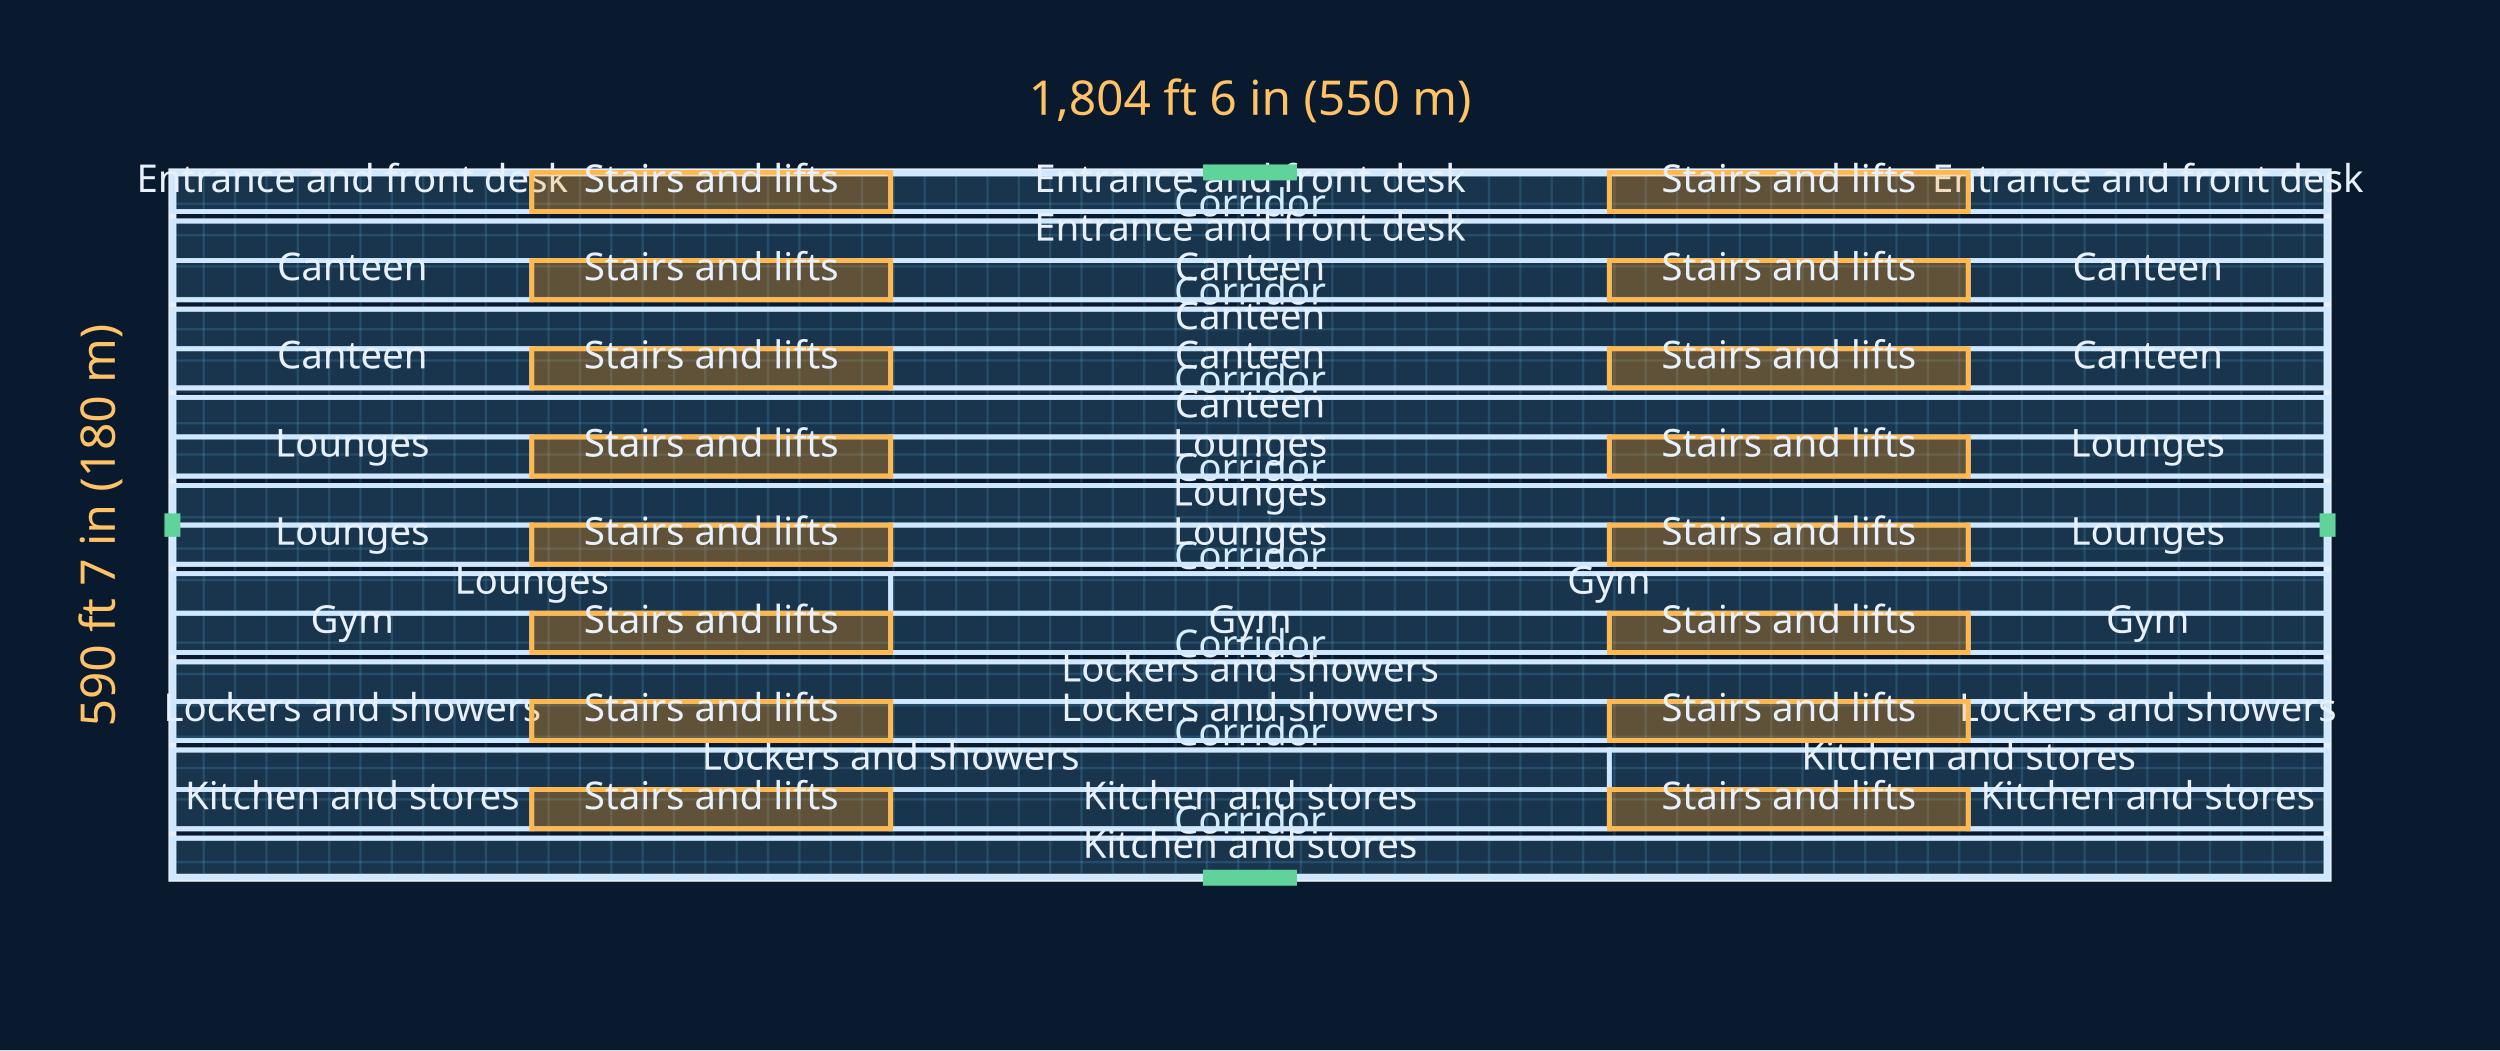
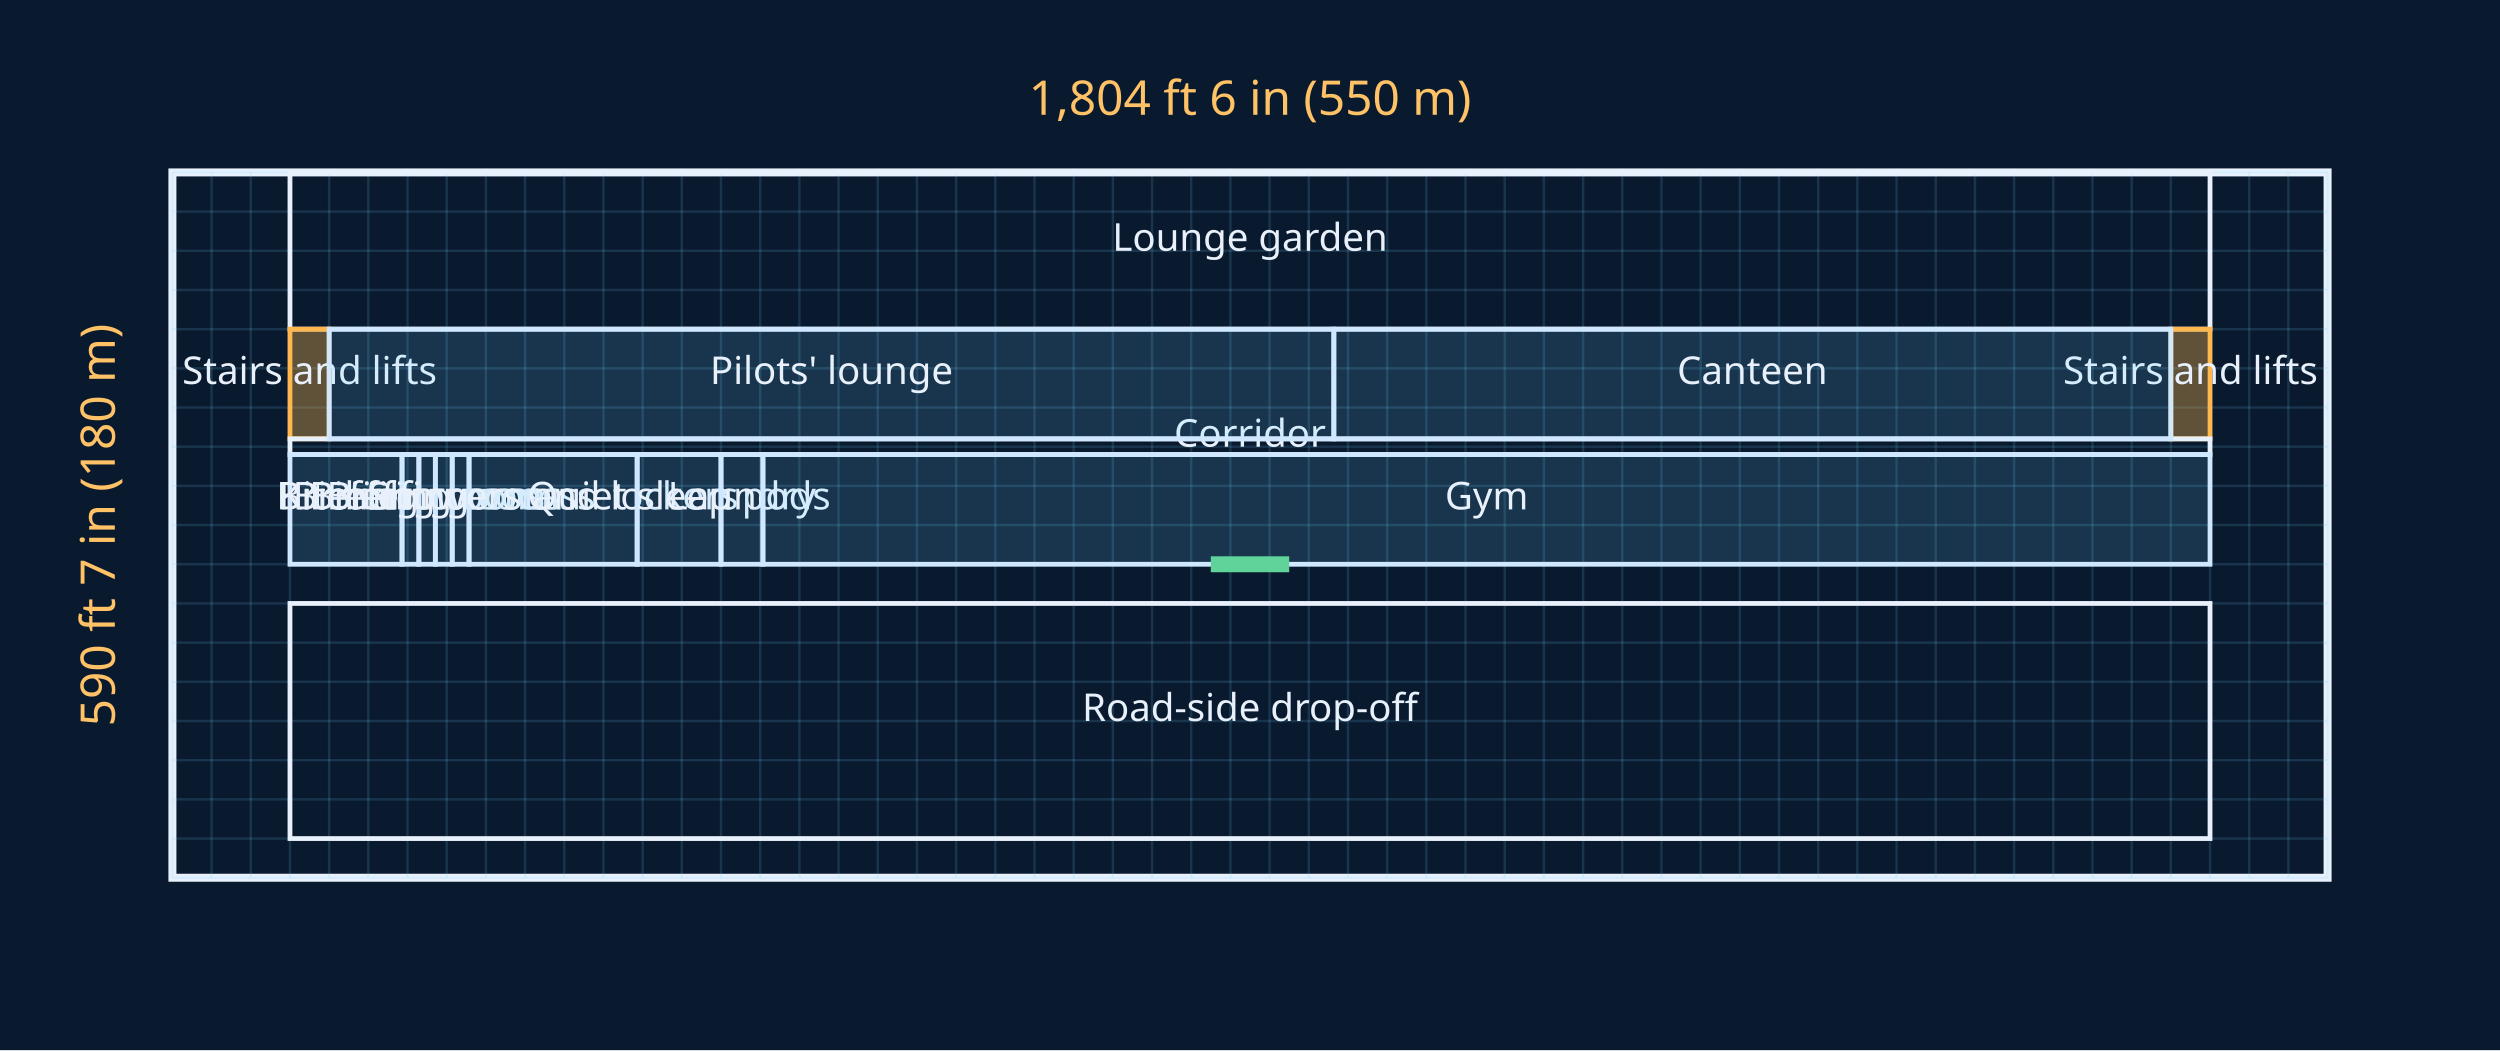
<svg xmlns="http://www.w3.org/2000/svg" viewBox="-44.0 -44.0 638.0 268.0" font-family="Segoe UI, sans-serif">
  <rect x="-44.0" y="-44.0" width="638.0" height="268.0" fill="#0a1a2e" />
  <rect x="0" y="0" width="550.0" height="180.0" fill="none" stroke="#e8f1fb" stroke-width="2.04" />
  <line x1="0.0" y1="0" x2="0.0" y2="180.0" stroke="#6fd0ff" stroke-opacity=".15" stroke-width="0.61" />
-   <line x1="8.0" y1="0" x2="8.0" y2="180.0" stroke="#6fd0ff" stroke-opacity=".15" stroke-width="0.61" />
-   <line x1="16.0" y1="0" x2="16.0" y2="180.0" stroke="#6fd0ff" stroke-opacity=".15" stroke-width="0.61" />
-   <line x1="24.0" y1="0" x2="24.0" y2="180.0" stroke="#6fd0ff" stroke-opacity=".15" stroke-width="0.61" />
-   <line x1="32.0" y1="0" x2="32.0" y2="180.0" stroke="#6fd0ff" stroke-opacity=".15" stroke-width="0.61" />
+   <line x1="10.0" y1="0" x2="10.0" y2="180.0" stroke="#6fd0ff" stroke-opacity=".15" stroke-width="0.61" />
+   <line x1="20.0" y1="0" x2="20.0" y2="180.0" stroke="#6fd0ff" stroke-opacity=".15" stroke-width="0.61" />
+   <line x1="30.0" y1="0" x2="30.0" y2="180.0" stroke="#6fd0ff" stroke-opacity=".15" stroke-width="0.61" />
  <line x1="40.0" y1="0" x2="40.0" y2="180.0" stroke="#6fd0ff" stroke-opacity=".15" stroke-width="0.61" />
-   <line x1="48.0" y1="0" x2="48.0" y2="180.0" stroke="#6fd0ff" stroke-opacity=".15" stroke-width="0.61" />
-   <line x1="56.0" y1="0" x2="56.0" y2="180.0" stroke="#6fd0ff" stroke-opacity=".15" stroke-width="0.61" />
-   <line x1="64.0" y1="0" x2="64.0" y2="180.0" stroke="#6fd0ff" stroke-opacity=".15" stroke-width="0.61" />
-   <line x1="72.0" y1="0" x2="72.0" y2="180.0" stroke="#6fd0ff" stroke-opacity=".15" stroke-width="0.61" />
+   <line x1="50.0" y1="0" x2="50.0" y2="180.0" stroke="#6fd0ff" stroke-opacity=".15" stroke-width="0.61" />
+   <line x1="60.0" y1="0" x2="60.0" y2="180.0" stroke="#6fd0ff" stroke-opacity=".15" stroke-width="0.61" />
+   <line x1="70.0" y1="0" x2="70.0" y2="180.0" stroke="#6fd0ff" stroke-opacity=".15" stroke-width="0.61" />
  <line x1="80.0" y1="0" x2="80.0" y2="180.0" stroke="#6fd0ff" stroke-opacity=".15" stroke-width="0.61" />
-   <line x1="88.0" y1="0" x2="88.0" y2="180.0" stroke="#6fd0ff" stroke-opacity=".15" stroke-width="0.61" />
-   <line x1="96.0" y1="0" x2="96.0" y2="180.0" stroke="#6fd0ff" stroke-opacity=".15" stroke-width="0.61" />
-   <line x1="104.0" y1="0" x2="104.0" y2="180.0" stroke="#6fd0ff" stroke-opacity=".15" stroke-width="0.61" />
-   <line x1="112.0" y1="0" x2="112.0" y2="180.0" stroke="#6fd0ff" stroke-opacity=".15" stroke-width="0.61" />
+   <line x1="90.0" y1="0" x2="90.0" y2="180.0" stroke="#6fd0ff" stroke-opacity=".15" stroke-width="0.61" />
+   <line x1="100.0" y1="0" x2="100.0" y2="180.0" stroke="#6fd0ff" stroke-opacity=".15" stroke-width="0.61" />
+   <line x1="110.0" y1="0" x2="110.0" y2="180.0" stroke="#6fd0ff" stroke-opacity=".15" stroke-width="0.61" />
  <line x1="120.0" y1="0" x2="120.0" y2="180.0" stroke="#6fd0ff" stroke-opacity=".15" stroke-width="0.61" />
-   <line x1="128.0" y1="0" x2="128.0" y2="180.0" stroke="#6fd0ff" stroke-opacity=".15" stroke-width="0.61" />
-   <line x1="136.0" y1="0" x2="136.0" y2="180.0" stroke="#6fd0ff" stroke-opacity=".15" stroke-width="0.61" />
-   <line x1="144.0" y1="0" x2="144.0" y2="180.0" stroke="#6fd0ff" stroke-opacity=".15" stroke-width="0.61" />
-   <line x1="152.0" y1="0" x2="152.0" y2="180.0" stroke="#6fd0ff" stroke-opacity=".15" stroke-width="0.61" />
+   <line x1="130.0" y1="0" x2="130.0" y2="180.0" stroke="#6fd0ff" stroke-opacity=".15" stroke-width="0.61" />
+   <line x1="140.0" y1="0" x2="140.0" y2="180.0" stroke="#6fd0ff" stroke-opacity=".15" stroke-width="0.61" />
+   <line x1="150.0" y1="0" x2="150.0" y2="180.0" stroke="#6fd0ff" stroke-opacity=".15" stroke-width="0.61" />
  <line x1="160.0" y1="0" x2="160.0" y2="180.0" stroke="#6fd0ff" stroke-opacity=".15" stroke-width="0.61" />
-   <line x1="168.0" y1="0" x2="168.0" y2="180.0" stroke="#6fd0ff" stroke-opacity=".15" stroke-width="0.61" />
-   <line x1="176.0" y1="0" x2="176.0" y2="180.0" stroke="#6fd0ff" stroke-opacity=".15" stroke-width="0.61" />
-   <line x1="184.0" y1="0" x2="184.0" y2="180.0" stroke="#6fd0ff" stroke-opacity=".15" stroke-width="0.61" />
-   <line x1="192.0" y1="0" x2="192.0" y2="180.0" stroke="#6fd0ff" stroke-opacity=".15" stroke-width="0.61" />
+   <line x1="170.0" y1="0" x2="170.0" y2="180.0" stroke="#6fd0ff" stroke-opacity=".15" stroke-width="0.61" />
+   <line x1="180.0" y1="0" x2="180.0" y2="180.0" stroke="#6fd0ff" stroke-opacity=".15" stroke-width="0.61" />
+   <line x1="190.0" y1="0" x2="190.0" y2="180.0" stroke="#6fd0ff" stroke-opacity=".15" stroke-width="0.61" />
  <line x1="200.0" y1="0" x2="200.0" y2="180.0" stroke="#6fd0ff" stroke-opacity=".15" stroke-width="0.61" />
-   <line x1="208.0" y1="0" x2="208.0" y2="180.0" stroke="#6fd0ff" stroke-opacity=".15" stroke-width="0.61" />
-   <line x1="216.0" y1="0" x2="216.0" y2="180.0" stroke="#6fd0ff" stroke-opacity=".15" stroke-width="0.61" />
-   <line x1="224.0" y1="0" x2="224.0" y2="180.0" stroke="#6fd0ff" stroke-opacity=".15" stroke-width="0.61" />
-   <line x1="232.0" y1="0" x2="232.0" y2="180.0" stroke="#6fd0ff" stroke-opacity=".15" stroke-width="0.61" />
+   <line x1="210.0" y1="0" x2="210.0" y2="180.0" stroke="#6fd0ff" stroke-opacity=".15" stroke-width="0.61" />
+   <line x1="220.0" y1="0" x2="220.0" y2="180.0" stroke="#6fd0ff" stroke-opacity=".15" stroke-width="0.61" />
+   <line x1="230.0" y1="0" x2="230.0" y2="180.0" stroke="#6fd0ff" stroke-opacity=".15" stroke-width="0.61" />
  <line x1="240.0" y1="0" x2="240.0" y2="180.0" stroke="#6fd0ff" stroke-opacity=".15" stroke-width="0.61" />
-   <line x1="248.0" y1="0" x2="248.0" y2="180.0" stroke="#6fd0ff" stroke-opacity=".15" stroke-width="0.61" />
-   <line x1="256.0" y1="0" x2="256.0" y2="180.0" stroke="#6fd0ff" stroke-opacity=".15" stroke-width="0.61" />
-   <line x1="264.0" y1="0" x2="264.0" y2="180.0" stroke="#6fd0ff" stroke-opacity=".15" stroke-width="0.61" />
-   <line x1="272.0" y1="0" x2="272.0" y2="180.0" stroke="#6fd0ff" stroke-opacity=".15" stroke-width="0.61" />
+   <line x1="250.0" y1="0" x2="250.0" y2="180.0" stroke="#6fd0ff" stroke-opacity=".15" stroke-width="0.61" />
+   <line x1="260.0" y1="0" x2="260.0" y2="180.0" stroke="#6fd0ff" stroke-opacity=".15" stroke-width="0.61" />
+   <line x1="270.0" y1="0" x2="270.0" y2="180.0" stroke="#6fd0ff" stroke-opacity=".15" stroke-width="0.61" />
  <line x1="280.0" y1="0" x2="280.0" y2="180.0" stroke="#6fd0ff" stroke-opacity=".15" stroke-width="0.61" />
-   <line x1="288.0" y1="0" x2="288.0" y2="180.0" stroke="#6fd0ff" stroke-opacity=".15" stroke-width="0.61" />
-   <line x1="296.0" y1="0" x2="296.0" y2="180.0" stroke="#6fd0ff" stroke-opacity=".15" stroke-width="0.61" />
-   <line x1="304.0" y1="0" x2="304.0" y2="180.0" stroke="#6fd0ff" stroke-opacity=".15" stroke-width="0.61" />
-   <line x1="312.0" y1="0" x2="312.0" y2="180.0" stroke="#6fd0ff" stroke-opacity=".15" stroke-width="0.61" />
+   <line x1="290.0" y1="0" x2="290.0" y2="180.0" stroke="#6fd0ff" stroke-opacity=".15" stroke-width="0.61" />
+   <line x1="300.0" y1="0" x2="300.0" y2="180.0" stroke="#6fd0ff" stroke-opacity=".15" stroke-width="0.61" />
+   <line x1="310.0" y1="0" x2="310.0" y2="180.0" stroke="#6fd0ff" stroke-opacity=".15" stroke-width="0.61" />
  <line x1="320.0" y1="0" x2="320.0" y2="180.0" stroke="#6fd0ff" stroke-opacity=".15" stroke-width="0.61" />
-   <line x1="328.0" y1="0" x2="328.0" y2="180.0" stroke="#6fd0ff" stroke-opacity=".15" stroke-width="0.61" />
-   <line x1="336.0" y1="0" x2="336.0" y2="180.0" stroke="#6fd0ff" stroke-opacity=".15" stroke-width="0.61" />
-   <line x1="344.0" y1="0" x2="344.0" y2="180.0" stroke="#6fd0ff" stroke-opacity=".15" stroke-width="0.61" />
-   <line x1="352.0" y1="0" x2="352.0" y2="180.0" stroke="#6fd0ff" stroke-opacity=".15" stroke-width="0.61" />
+   <line x1="330.0" y1="0" x2="330.0" y2="180.0" stroke="#6fd0ff" stroke-opacity=".15" stroke-width="0.61" />
+   <line x1="340.0" y1="0" x2="340.0" y2="180.0" stroke="#6fd0ff" stroke-opacity=".15" stroke-width="0.61" />
+   <line x1="350.0" y1="0" x2="350.0" y2="180.0" stroke="#6fd0ff" stroke-opacity=".15" stroke-width="0.61" />
  <line x1="360.0" y1="0" x2="360.0" y2="180.0" stroke="#6fd0ff" stroke-opacity=".15" stroke-width="0.61" />
-   <line x1="368.0" y1="0" x2="368.0" y2="180.0" stroke="#6fd0ff" stroke-opacity=".15" stroke-width="0.61" />
-   <line x1="376.0" y1="0" x2="376.0" y2="180.0" stroke="#6fd0ff" stroke-opacity=".15" stroke-width="0.61" />
-   <line x1="384.0" y1="0" x2="384.0" y2="180.0" stroke="#6fd0ff" stroke-opacity=".15" stroke-width="0.61" />
-   <line x1="392.0" y1="0" x2="392.0" y2="180.0" stroke="#6fd0ff" stroke-opacity=".15" stroke-width="0.61" />
+   <line x1="370.0" y1="0" x2="370.0" y2="180.0" stroke="#6fd0ff" stroke-opacity=".15" stroke-width="0.61" />
+   <line x1="380.0" y1="0" x2="380.0" y2="180.0" stroke="#6fd0ff" stroke-opacity=".15" stroke-width="0.61" />
+   <line x1="390.0" y1="0" x2="390.0" y2="180.0" stroke="#6fd0ff" stroke-opacity=".15" stroke-width="0.61" />
  <line x1="400.0" y1="0" x2="400.0" y2="180.0" stroke="#6fd0ff" stroke-opacity=".15" stroke-width="0.61" />
-   <line x1="408.0" y1="0" x2="408.0" y2="180.0" stroke="#6fd0ff" stroke-opacity=".15" stroke-width="0.61" />
-   <line x1="416.0" y1="0" x2="416.0" y2="180.0" stroke="#6fd0ff" stroke-opacity=".15" stroke-width="0.61" />
-   <line x1="424.0" y1="0" x2="424.0" y2="180.0" stroke="#6fd0ff" stroke-opacity=".15" stroke-width="0.61" />
-   <line x1="432.0" y1="0" x2="432.0" y2="180.0" stroke="#6fd0ff" stroke-opacity=".15" stroke-width="0.61" />
+   <line x1="410.0" y1="0" x2="410.0" y2="180.0" stroke="#6fd0ff" stroke-opacity=".15" stroke-width="0.61" />
+   <line x1="420.0" y1="0" x2="420.0" y2="180.0" stroke="#6fd0ff" stroke-opacity=".15" stroke-width="0.61" />
+   <line x1="430.0" y1="0" x2="430.0" y2="180.0" stroke="#6fd0ff" stroke-opacity=".15" stroke-width="0.61" />
  <line x1="440.0" y1="0" x2="440.0" y2="180.0" stroke="#6fd0ff" stroke-opacity=".15" stroke-width="0.61" />
-   <line x1="448.0" y1="0" x2="448.0" y2="180.0" stroke="#6fd0ff" stroke-opacity=".15" stroke-width="0.61" />
-   <line x1="456.0" y1="0" x2="456.0" y2="180.0" stroke="#6fd0ff" stroke-opacity=".15" stroke-width="0.61" />
-   <line x1="464.0" y1="0" x2="464.0" y2="180.0" stroke="#6fd0ff" stroke-opacity=".15" stroke-width="0.61" />
-   <line x1="472.0" y1="0" x2="472.0" y2="180.0" stroke="#6fd0ff" stroke-opacity=".15" stroke-width="0.61" />
+   <line x1="450.0" y1="0" x2="450.0" y2="180.0" stroke="#6fd0ff" stroke-opacity=".15" stroke-width="0.61" />
+   <line x1="460.0" y1="0" x2="460.0" y2="180.0" stroke="#6fd0ff" stroke-opacity=".15" stroke-width="0.61" />
+   <line x1="470.0" y1="0" x2="470.0" y2="180.0" stroke="#6fd0ff" stroke-opacity=".15" stroke-width="0.61" />
  <line x1="480.0" y1="0" x2="480.0" y2="180.0" stroke="#6fd0ff" stroke-opacity=".15" stroke-width="0.61" />
-   <line x1="488.0" y1="0" x2="488.0" y2="180.0" stroke="#6fd0ff" stroke-opacity=".15" stroke-width="0.61" />
-   <line x1="496.0" y1="0" x2="496.0" y2="180.0" stroke="#6fd0ff" stroke-opacity=".15" stroke-width="0.61" />
-   <line x1="504.0" y1="0" x2="504.0" y2="180.0" stroke="#6fd0ff" stroke-opacity=".15" stroke-width="0.61" />
-   <line x1="512.0" y1="0" x2="512.0" y2="180.0" stroke="#6fd0ff" stroke-opacity=".15" stroke-width="0.61" />
+   <line x1="490.0" y1="0" x2="490.0" y2="180.0" stroke="#6fd0ff" stroke-opacity=".15" stroke-width="0.61" />
+   <line x1="500.0" y1="0" x2="500.0" y2="180.0" stroke="#6fd0ff" stroke-opacity=".15" stroke-width="0.61" />
+   <line x1="510.0" y1="0" x2="510.0" y2="180.0" stroke="#6fd0ff" stroke-opacity=".15" stroke-width="0.61" />
  <line x1="520.0" y1="0" x2="520.0" y2="180.0" stroke="#6fd0ff" stroke-opacity=".15" stroke-width="0.61" />
-   <line x1="528.0" y1="0" x2="528.0" y2="180.0" stroke="#6fd0ff" stroke-opacity=".15" stroke-width="0.61" />
-   <line x1="536.0" y1="0" x2="536.0" y2="180.0" stroke="#6fd0ff" stroke-opacity=".15" stroke-width="0.61" />
-   <line x1="544.0" y1="0" x2="544.0" y2="180.0" stroke="#6fd0ff" stroke-opacity=".15" stroke-width="0.61" />
+   <line x1="530.0" y1="0" x2="530.0" y2="180.0" stroke="#6fd0ff" stroke-opacity=".15" stroke-width="0.61" />
+   <line x1="540.0" y1="0" x2="540.0" y2="180.0" stroke="#6fd0ff" stroke-opacity=".15" stroke-width="0.61" />
+   <line x1="550.0" y1="0" x2="550.0" y2="180.0" stroke="#6fd0ff" stroke-opacity=".15" stroke-width="0.61" />
  <line x1="0" y1="0.0" x2="550.0" y2="0.0" stroke="#6fd0ff" stroke-opacity=".15" stroke-width="0.61" />
-   <line x1="0" y1="8.0" x2="550.0" y2="8.0" stroke="#6fd0ff" stroke-opacity=".15" stroke-width="0.61" />
-   <line x1="0" y1="16.0" x2="550.0" y2="16.0" stroke="#6fd0ff" stroke-opacity=".15" stroke-width="0.61" />
-   <line x1="0" y1="24.0" x2="550.0" y2="24.0" stroke="#6fd0ff" stroke-opacity=".15" stroke-width="0.61" />
-   <line x1="0" y1="32.0" x2="550.0" y2="32.0" stroke="#6fd0ff" stroke-opacity=".15" stroke-width="0.61" />
+   <line x1="0" y1="10.0" x2="550.0" y2="10.0" stroke="#6fd0ff" stroke-opacity=".15" stroke-width="0.61" />
+   <line x1="0" y1="20.0" x2="550.0" y2="20.0" stroke="#6fd0ff" stroke-opacity=".15" stroke-width="0.61" />
+   <line x1="0" y1="30.0" x2="550.0" y2="30.0" stroke="#6fd0ff" stroke-opacity=".15" stroke-width="0.61" />
  <line x1="0" y1="40.0" x2="550.0" y2="40.0" stroke="#6fd0ff" stroke-opacity=".15" stroke-width="0.61" />
-   <line x1="0" y1="48.0" x2="550.0" y2="48.0" stroke="#6fd0ff" stroke-opacity=".15" stroke-width="0.61" />
-   <line x1="0" y1="56.0" x2="550.0" y2="56.0" stroke="#6fd0ff" stroke-opacity=".15" stroke-width="0.61" />
-   <line x1="0" y1="64.0" x2="550.0" y2="64.0" stroke="#6fd0ff" stroke-opacity=".15" stroke-width="0.61" />
-   <line x1="0" y1="72.0" x2="550.0" y2="72.0" stroke="#6fd0ff" stroke-opacity=".15" stroke-width="0.61" />
+   <line x1="0" y1="50.0" x2="550.0" y2="50.0" stroke="#6fd0ff" stroke-opacity=".15" stroke-width="0.61" />
+   <line x1="0" y1="60.0" x2="550.0" y2="60.0" stroke="#6fd0ff" stroke-opacity=".15" stroke-width="0.61" />
+   <line x1="0" y1="70.0" x2="550.0" y2="70.0" stroke="#6fd0ff" stroke-opacity=".15" stroke-width="0.61" />
  <line x1="0" y1="80.0" x2="550.0" y2="80.0" stroke="#6fd0ff" stroke-opacity=".15" stroke-width="0.61" />
-   <line x1="0" y1="88.0" x2="550.0" y2="88.0" stroke="#6fd0ff" stroke-opacity=".15" stroke-width="0.61" />
-   <line x1="0" y1="96.0" x2="550.0" y2="96.0" stroke="#6fd0ff" stroke-opacity=".15" stroke-width="0.61" />
-   <line x1="0" y1="104.0" x2="550.0" y2="104.0" stroke="#6fd0ff" stroke-opacity=".15" stroke-width="0.61" />
-   <line x1="0" y1="112.0" x2="550.0" y2="112.0" stroke="#6fd0ff" stroke-opacity=".15" stroke-width="0.61" />
+   <line x1="0" y1="90.0" x2="550.0" y2="90.0" stroke="#6fd0ff" stroke-opacity=".15" stroke-width="0.61" />
+   <line x1="0" y1="100.0" x2="550.0" y2="100.0" stroke="#6fd0ff" stroke-opacity=".15" stroke-width="0.61" />
+   <line x1="0" y1="110.0" x2="550.0" y2="110.0" stroke="#6fd0ff" stroke-opacity=".15" stroke-width="0.61" />
  <line x1="0" y1="120.0" x2="550.0" y2="120.0" stroke="#6fd0ff" stroke-opacity=".15" stroke-width="0.61" />
-   <line x1="0" y1="128.0" x2="550.0" y2="128.0" stroke="#6fd0ff" stroke-opacity=".15" stroke-width="0.61" />
-   <line x1="0" y1="136.0" x2="550.0" y2="136.0" stroke="#6fd0ff" stroke-opacity=".15" stroke-width="0.61" />
-   <line x1="0" y1="144.0" x2="550.0" y2="144.0" stroke="#6fd0ff" stroke-opacity=".15" stroke-width="0.61" />
-   <line x1="0" y1="152.0" x2="550.0" y2="152.0" stroke="#6fd0ff" stroke-opacity=".15" stroke-width="0.61" />
+   <line x1="0" y1="130.0" x2="550.0" y2="130.0" stroke="#6fd0ff" stroke-opacity=".15" stroke-width="0.61" />
+   <line x1="0" y1="140.0" x2="550.0" y2="140.0" stroke="#6fd0ff" stroke-opacity=".15" stroke-width="0.61" />
+   <line x1="0" y1="150.0" x2="550.0" y2="150.0" stroke="#6fd0ff" stroke-opacity=".15" stroke-width="0.61" />
  <line x1="0" y1="160.0" x2="550.0" y2="160.0" stroke="#6fd0ff" stroke-opacity=".15" stroke-width="0.61" />
-   <line x1="0" y1="168.0" x2="550.0" y2="168.0" stroke="#6fd0ff" stroke-opacity=".15" stroke-width="0.61" />
-   <line x1="0" y1="176.0" x2="550.0" y2="176.0" stroke="#6fd0ff" stroke-opacity=".15" stroke-width="0.61" />
-   <polygon points="0.0,10.0 550.0,10.0 550.0,12.4 0.0,12.4" fill="none" stroke="#e8f1fb" stroke-width="1.22" />
-   <text x="275.0" y="11.2" font-size="9.8" fill="#e8f1fb" text-anchor="middle">Corridor</text>
-   <polygon points="0.0,32.5 550.0,32.5 550.0,34.9 0.0,34.9" fill="none" stroke="#e8f1fb" stroke-width="1.22" />
-   <text x="275.0" y="33.7" font-size="9.8" fill="#e8f1fb" text-anchor="middle">Corridor</text>
-   <polygon points="0.0,55.0 550.0,55.0 550.0,57.4 0.0,57.4" fill="none" stroke="#e8f1fb" stroke-width="1.22" />
-   <text x="275.0" y="56.2" font-size="9.8" fill="#e8f1fb" text-anchor="middle">Corridor</text>
-   <polygon points="0.0,77.5 550.0,77.5 550.0,79.9 0.0,79.9" fill="none" stroke="#e8f1fb" stroke-width="1.22" />
-   <text x="275.0" y="78.7" font-size="9.8" fill="#e8f1fb" text-anchor="middle">Corridor</text>
-   <polygon points="0.0,100.0 550.0,100.0 550.0,102.4 0.0,102.4" fill="none" stroke="#e8f1fb" stroke-width="1.22" />
-   <text x="275.0" y="101.2" font-size="9.8" fill="#e8f1fb" text-anchor="middle">Corridor</text>
-   <polygon points="0.0,122.5 550.0,122.5 550.0,124.9 0.0,124.9" fill="none" stroke="#e8f1fb" stroke-width="1.22" />
-   <text x="275.0" y="123.7" font-size="9.8" fill="#e8f1fb" text-anchor="middle">Corridor</text>
-   <polygon points="0.0,145.0 550.0,145.0 550.0,147.4 0.0,147.4" fill="none" stroke="#e8f1fb" stroke-width="1.22" />
-   <text x="275.0" y="146.2" font-size="9.8" fill="#e8f1fb" text-anchor="middle">Corridor</text>
-   <polygon points="0.0,167.5 550.0,167.5 550.0,169.9 0.0,169.9" fill="none" stroke="#e8f1fb" stroke-width="1.22" />
-   <text x="275.0" y="168.7" font-size="9.8" fill="#e8f1fb" text-anchor="middle">Corridor</text>
-   <polygon points="0.0,0.0 91.7,0.0 91.7,10.0 0.0,10.0" fill="rgba(111,208,255,.15)" stroke="#cfe8ff" stroke-width="1.22" />
-   <text x="45.9" y="5.0" font-size="9.8" fill="#e8f1fb" text-anchor="middle">Entrance and front desk</text>
-   <polygon points="183.3,0.0 366.7,0.0 366.7,10.0 183.3,10.0" fill="rgba(111,208,255,.15)" stroke="#cfe8ff" stroke-width="1.22" />
-   <text x="275.0" y="5.0" font-size="9.8" fill="#e8f1fb" text-anchor="middle">Entrance and front desk</text>
-   <polygon points="458.3,0.0 550.0,0.0 550.0,10.0 458.3,10.0" fill="rgba(111,208,255,.15)" stroke="#cfe8ff" stroke-width="1.22" />
-   <text x="504.1" y="5.0" font-size="9.8" fill="#e8f1fb" text-anchor="middle">Entrance and front desk</text>
-   <polygon points="0.0,12.4 550.0,12.4 550.0,22.5 0.0,22.5" fill="rgba(111,208,255,.15)" stroke="#cfe8ff" stroke-width="1.22" />
-   <text x="275.0" y="17.4" font-size="9.8" fill="#e8f1fb" text-anchor="middle">Entrance and front desk</text>
-   <polygon points="0.0,22.5 91.7,22.5 91.7,32.5 0.0,32.5" fill="rgba(111,208,255,.15)" stroke="#cfe8ff" stroke-width="1.22" />
-   <text x="45.9" y="27.5" font-size="9.8" fill="#e8f1fb" text-anchor="middle">Canteen</text>
-   <polygon points="183.3,22.5 366.7,22.5 366.7,32.5 183.3,32.5" fill="rgba(111,208,255,.15)" stroke="#cfe8ff" stroke-width="1.22" />
-   <text x="275.0" y="27.5" font-size="9.8" fill="#e8f1fb" text-anchor="middle">Canteen</text>
-   <polygon points="458.3,22.5 550.0,22.5 550.0,32.5 458.3,32.5" fill="rgba(111,208,255,.15)" stroke="#cfe8ff" stroke-width="1.22" />
-   <text x="504.1" y="27.5" font-size="9.8" fill="#e8f1fb" text-anchor="middle">Canteen</text>
-   <polygon points="0.0,34.9 550.0,34.9 550.0,45.0 0.0,45.0" fill="rgba(111,208,255,.15)" stroke="#cfe8ff" stroke-width="1.22" />
-   <text x="275.0" y="40.0" font-size="9.8" fill="#e8f1fb" text-anchor="middle">Canteen</text>
-   <polygon points="0.0,45.0 91.7,45.0 91.7,55.0 0.0,55.0" fill="rgba(111,208,255,.15)" stroke="#cfe8ff" stroke-width="1.22" />
-   <text x="45.9" y="50.0" font-size="9.8" fill="#e8f1fb" text-anchor="middle">Canteen</text>
-   <polygon points="183.3,45.0 366.7,45.0 366.7,55.0 183.3,55.0" fill="rgba(111,208,255,.15)" stroke="#cfe8ff" stroke-width="1.22" />
-   <text x="275.0" y="50.0" font-size="9.8" fill="#e8f1fb" text-anchor="middle">Canteen</text>
-   <polygon points="458.3,45.0 550.0,45.0 550.0,55.0 458.3,55.0" fill="rgba(111,208,255,.15)" stroke="#cfe8ff" stroke-width="1.22" />
-   <text x="504.1" y="50.0" font-size="9.8" fill="#e8f1fb" text-anchor="middle">Canteen</text>
-   <polygon points="0.0,57.4 550.0,57.4 550.0,67.5 0.0,67.5" fill="rgba(111,208,255,.15)" stroke="#cfe8ff" stroke-width="1.22" />
-   <text x="275.0" y="62.5" font-size="9.8" fill="#e8f1fb" text-anchor="middle">Canteen</text>
-   <polygon points="0.0,67.5 91.7,67.5 91.7,77.5 0.0,77.5" fill="rgba(111,208,255,.15)" stroke="#cfe8ff" stroke-width="1.22" />
-   <text x="45.9" y="72.5" font-size="9.8" fill="#e8f1fb" text-anchor="middle">Lounges</text>
-   <polygon points="183.3,67.5 366.7,67.5 366.7,77.5 183.3,77.5" fill="rgba(111,208,255,.15)" stroke="#cfe8ff" stroke-width="1.22" />
-   <text x="275.0" y="72.5" font-size="9.8" fill="#e8f1fb" text-anchor="middle">Lounges</text>
-   <polygon points="458.3,67.5 550.0,67.5 550.0,77.5 458.3,77.5" fill="rgba(111,208,255,.15)" stroke="#cfe8ff" stroke-width="1.22" />
-   <text x="504.1" y="72.5" font-size="9.8" fill="#e8f1fb" text-anchor="middle">Lounges</text>
-   <polygon points="0.0,79.9 550.0,79.9 550.0,90.0 0.0,90.0" fill="rgba(111,208,255,.15)" stroke="#cfe8ff" stroke-width="1.22" />
-   <text x="275.0" y="85.0" font-size="9.8" fill="#e8f1fb" text-anchor="middle">Lounges</text>
-   <polygon points="0.0,90.0 91.7,90.0 91.7,100.0 0.0,100.0" fill="rgba(111,208,255,.15)" stroke="#cfe8ff" stroke-width="1.22" />
-   <text x="45.9" y="95.0" font-size="9.8" fill="#e8f1fb" text-anchor="middle">Lounges</text>
-   <polygon points="183.3,90.0 366.7,90.0 366.7,100.0 183.3,100.0" fill="rgba(111,208,255,.15)" stroke="#cfe8ff" stroke-width="1.22" />
-   <text x="275.0" y="95.0" font-size="9.8" fill="#e8f1fb" text-anchor="middle">Lounges</text>
-   <polygon points="458.3,90.0 550.0,90.0 550.0,100.0 458.3,100.0" fill="rgba(111,208,255,.15)" stroke="#cfe8ff" stroke-width="1.22" />
-   <text x="504.1" y="95.0" font-size="9.8" fill="#e8f1fb" text-anchor="middle">Lounges</text>
-   <polygon points="0.0,102.4 183.3,102.4 183.3,112.5 0.0,112.5" fill="rgba(111,208,255,.15)" stroke="#cfe8ff" stroke-width="1.22" />
-   <text x="91.7" y="107.5" font-size="9.8" fill="#e8f1fb" text-anchor="middle">Lounges</text>
-   <polygon points="183.3,102.4 550.0,102.4 550.0,112.5 183.3,112.5" fill="rgba(111,208,255,.15)" stroke="#cfe8ff" stroke-width="1.22" />
-   <text x="366.6" y="107.5" font-size="9.8" fill="#e8f1fb" text-anchor="middle">Gym</text>
-   <polygon points="0.0,112.5 91.7,112.5 91.7,122.5 0.0,122.5" fill="rgba(111,208,255,.15)" stroke="#cfe8ff" stroke-width="1.22" />
-   <text x="45.9" y="117.5" font-size="9.8" fill="#e8f1fb" text-anchor="middle">Gym</text>
-   <polygon points="183.3,112.5 366.7,112.5 366.7,122.5 183.3,122.5" fill="rgba(111,208,255,.15)" stroke="#cfe8ff" stroke-width="1.22" />
-   <text x="275.0" y="117.5" font-size="9.8" fill="#e8f1fb" text-anchor="middle">Gym</text>
-   <polygon points="458.3,112.5 550.0,112.5 550.0,122.5 458.3,122.5" fill="rgba(111,208,255,.15)" stroke="#cfe8ff" stroke-width="1.22" />
-   <text x="504.1" y="117.5" font-size="9.8" fill="#e8f1fb" text-anchor="middle">Gym</text>
-   <polygon points="0.0,124.9 550.0,124.9 550.0,135.0 0.0,135.0" fill="rgba(111,208,255,.15)" stroke="#cfe8ff" stroke-width="1.22" />
-   <text x="275.0" y="129.9" font-size="9.8" fill="#e8f1fb" text-anchor="middle">Lockers and showers</text>
-   <polygon points="0.0,135.0 91.7,135.0 91.7,145.0 0.0,145.0" fill="rgba(111,208,255,.15)" stroke="#cfe8ff" stroke-width="1.22" />
-   <text x="45.9" y="140.0" font-size="9.8" fill="#e8f1fb" text-anchor="middle">Lockers and showers</text>
-   <polygon points="183.3,135.0 366.7,135.0 366.7,145.0 183.3,145.0" fill="rgba(111,208,255,.15)" stroke="#cfe8ff" stroke-width="1.22" />
-   <text x="275.0" y="140.0" font-size="9.8" fill="#e8f1fb" text-anchor="middle">Lockers and showers</text>
-   <polygon points="458.3,135.0 550.0,135.0 550.0,145.0 458.3,145.0" fill="rgba(111,208,255,.15)" stroke="#cfe8ff" stroke-width="1.22" />
-   <text x="504.1" y="140.0" font-size="9.8" fill="#e8f1fb" text-anchor="middle">Lockers and showers</text>
-   <polygon points="0.0,147.4 366.7,147.4 366.7,157.5 0.0,157.5" fill="rgba(111,208,255,.15)" stroke="#cfe8ff" stroke-width="1.22" />
-   <text x="183.3" y="152.4" font-size="9.8" fill="#e8f1fb" text-anchor="middle">Lockers and showers</text>
-   <polygon points="366.7,147.4 550.0,147.4 550.0,157.5 366.7,157.5" fill="rgba(111,208,255,.15)" stroke="#cfe8ff" stroke-width="1.22" />
-   <text x="458.4" y="152.4" font-size="9.8" fill="#e8f1fb" text-anchor="middle">Kitchen and stores</text>
-   <polygon points="0.0,157.5 91.7,157.5 91.7,167.5 0.0,167.5" fill="rgba(111,208,255,.15)" stroke="#cfe8ff" stroke-width="1.22" />
-   <text x="45.9" y="162.5" font-size="9.8" fill="#e8f1fb" text-anchor="middle">Kitchen and stores</text>
-   <polygon points="183.3,157.5 366.7,157.5 366.7,167.5 183.3,167.5" fill="rgba(111,208,255,.15)" stroke="#cfe8ff" stroke-width="1.22" />
-   <text x="275.0" y="162.5" font-size="9.8" fill="#e8f1fb" text-anchor="middle">Kitchen and stores</text>
-   <polygon points="458.3,157.5 550.0,157.5 550.0,167.5 458.3,167.5" fill="rgba(111,208,255,.15)" stroke="#cfe8ff" stroke-width="1.22" />
-   <text x="504.1" y="162.5" font-size="9.8" fill="#e8f1fb" text-anchor="middle">Kitchen and stores</text>
-   <polygon points="0.0,169.9 550.0,169.9 550.0,180.0 0.0,180.0" fill="rgba(111,208,255,.15)" stroke="#cfe8ff" stroke-width="1.22" />
-   <text x="275.0" y="174.9" font-size="9.8" fill="#e8f1fb" text-anchor="middle">Kitchen and stores</text>
-   <polygon points="91.7,0.0 183.3,0.0 183.3,10.0 91.7,10.0" fill="rgba(255,184,77,.35)" stroke="#ffb84d" stroke-width="1.22" />
-   <text x="137.5" y="5.0" font-size="9.8" fill="#e8f1fb" text-anchor="middle">Stairs and lifts</text>
-   <polygon points="366.7,0.0 458.3,0.0 458.3,10.0 366.7,10.0" fill="rgba(255,184,77,.35)" stroke="#ffb84d" stroke-width="1.22" />
-   <text x="412.5" y="5.0" font-size="9.8" fill="#e8f1fb" text-anchor="middle">Stairs and lifts</text>
-   <polygon points="91.7,22.5 183.3,22.5 183.3,32.5 91.7,32.5" fill="rgba(255,184,77,.35)" stroke="#ffb84d" stroke-width="1.22" />
-   <text x="137.5" y="27.5" font-size="9.8" fill="#e8f1fb" text-anchor="middle">Stairs and lifts</text>
-   <polygon points="366.7,22.5 458.3,22.5 458.3,32.5 366.7,32.5" fill="rgba(255,184,77,.35)" stroke="#ffb84d" stroke-width="1.22" />
-   <text x="412.5" y="27.5" font-size="9.8" fill="#e8f1fb" text-anchor="middle">Stairs and lifts</text>
-   <polygon points="91.7,45.0 183.3,45.0 183.3,55.0 91.7,55.0" fill="rgba(255,184,77,.35)" stroke="#ffb84d" stroke-width="1.22" />
-   <text x="137.5" y="50.0" font-size="9.8" fill="#e8f1fb" text-anchor="middle">Stairs and lifts</text>
-   <polygon points="366.7,45.0 458.3,45.0 458.3,55.0 366.7,55.0" fill="rgba(255,184,77,.35)" stroke="#ffb84d" stroke-width="1.22" />
-   <text x="412.5" y="50.0" font-size="9.8" fill="#e8f1fb" text-anchor="middle">Stairs and lifts</text>
-   <polygon points="91.7,67.5 183.3,67.5 183.3,77.5 91.7,77.5" fill="rgba(255,184,77,.35)" stroke="#ffb84d" stroke-width="1.22" />
-   <text x="137.5" y="72.5" font-size="9.8" fill="#e8f1fb" text-anchor="middle">Stairs and lifts</text>
-   <polygon points="366.7,67.5 458.3,67.5 458.3,77.5 366.7,77.5" fill="rgba(255,184,77,.35)" stroke="#ffb84d" stroke-width="1.22" />
-   <text x="412.5" y="72.5" font-size="9.8" fill="#e8f1fb" text-anchor="middle">Stairs and lifts</text>
-   <polygon points="91.7,90.0 183.3,90.0 183.3,100.0 91.7,100.0" fill="rgba(255,184,77,.35)" stroke="#ffb84d" stroke-width="1.22" />
-   <text x="137.5" y="95.0" font-size="9.8" fill="#e8f1fb" text-anchor="middle">Stairs and lifts</text>
-   <polygon points="366.7,90.0 458.3,90.0 458.3,100.0 366.7,100.0" fill="rgba(255,184,77,.35)" stroke="#ffb84d" stroke-width="1.22" />
-   <text x="412.5" y="95.0" font-size="9.8" fill="#e8f1fb" text-anchor="middle">Stairs and lifts</text>
-   <polygon points="91.7,112.5 183.3,112.5 183.3,122.5 91.7,122.5" fill="rgba(255,184,77,.35)" stroke="#ffb84d" stroke-width="1.22" />
-   <text x="137.5" y="117.5" font-size="9.8" fill="#e8f1fb" text-anchor="middle">Stairs and lifts</text>
-   <polygon points="366.7,112.5 458.3,112.5 458.3,122.5 366.7,122.5" fill="rgba(255,184,77,.35)" stroke="#ffb84d" stroke-width="1.22" />
-   <text x="412.5" y="117.5" font-size="9.8" fill="#e8f1fb" text-anchor="middle">Stairs and lifts</text>
-   <polygon points="91.7,135.0 183.3,135.0 183.3,145.0 91.7,145.0" fill="rgba(255,184,77,.35)" stroke="#ffb84d" stroke-width="1.22" />
-   <text x="137.5" y="140.0" font-size="9.8" fill="#e8f1fb" text-anchor="middle">Stairs and lifts</text>
-   <polygon points="366.7,135.0 458.3,135.0 458.3,145.0 366.7,145.0" fill="rgba(255,184,77,.35)" stroke="#ffb84d" stroke-width="1.22" />
-   <text x="412.5" y="140.0" font-size="9.8" fill="#e8f1fb" text-anchor="middle">Stairs and lifts</text>
-   <polygon points="91.7,157.5 183.3,157.5 183.3,167.5 91.7,167.5" fill="rgba(255,184,77,.35)" stroke="#ffb84d" stroke-width="1.22" />
-   <text x="137.5" y="162.5" font-size="9.8" fill="#e8f1fb" text-anchor="middle">Stairs and lifts</text>
-   <polygon points="366.7,157.5 458.3,157.5 458.3,167.5 366.7,167.5" fill="rgba(255,184,77,.35)" stroke="#ffb84d" stroke-width="1.22" />
-   <text x="412.5" y="162.5" font-size="9.8" fill="#e8f1fb" text-anchor="middle">Stairs and lifts</text>
-   <line x1="263.0" y1="0.0" x2="287.0" y2="0.0" stroke="#5fd39a" stroke-width="4.07" />
-   <line x1="263.0" y1="180.0" x2="287.0" y2="180.0" stroke="#5fd39a" stroke-width="4.07" />
-   <line x1="0.0" y1="87.0" x2="0.0" y2="93.0" stroke="#5fd39a" stroke-width="4.07" />
-   <line x1="550.0" y1="87.0" x2="550.0" y2="93.0" stroke="#5fd39a" stroke-width="4.07" />
+   <line x1="0" y1="170.0" x2="550.0" y2="170.0" stroke="#6fd0ff" stroke-opacity=".15" stroke-width="0.61" />
+   <line x1="0" y1="180.0" x2="550.0" y2="180.0" stroke="#6fd0ff" stroke-opacity=".15" stroke-width="0.61" />
+   <polygon points="30.0,0.0 520.0,0.0 520.0,40.0 30.0,40.0" fill="none" stroke="#e8f1fb" stroke-width="1.22" />
+   <text x="275.0" y="20.0" font-size="9.8" fill="#e8f1fb" text-anchor="middle">Lounge garden</text>
+   <polygon points="30.0,40.0 40.0,40.0 40.0,68.0 30.0,68.0" fill="rgba(255,184,77,.35)" stroke="#ffb84d" stroke-width="1.22" />
+   <text x="35.0" y="54.0" font-size="9.8" fill="#e8f1fb" text-anchor="middle">Stairs and lifts</text>
+   <polygon points="510.0,40.0 520.0,40.0 520.0,68.0 510.0,68.0" fill="rgba(255,184,77,.35)" stroke="#ffb84d" stroke-width="1.22" />
+   <text x="515.0" y="54.0" font-size="9.8" fill="#e8f1fb" text-anchor="middle">Stairs and lifts</text>
+   <polygon points="30.0,68.0 520.0,68.0 520.0,72.0 30.0,72.0" fill="none" stroke="#e8f1fb" stroke-width="1.22" />
+   <text x="275.0" y="70.0" font-size="9.8" fill="#e8f1fb" text-anchor="middle">Corridor</text>
+   <polygon points="40.0,40.0 296.4,40.0 296.4,68.0 40.0,68.0" fill="rgba(111,208,255,.15)" stroke="#cfe8ff" stroke-width="1.22" />
+   <text x="168.2" y="54.0" font-size="9.8" fill="#e8f1fb" text-anchor="middle">Pilots' lounge</text>
+   <polygon points="296.4,40.0 510.0,40.0 510.0,68.0 296.4,68.0" fill="rgba(111,208,255,.15)" stroke="#cfe8ff" stroke-width="1.22" />
+   <text x="403.2" y="54.0" font-size="9.8" fill="#e8f1fb" text-anchor="middle">Canteen</text>
+   <polygon points="30.0,72.0 58.6,72.0 58.6,100.0 30.0,100.0" fill="rgba(111,208,255,.15)" stroke="#cfe8ff" stroke-width="1.22" />
+   <text x="44.3" y="86.0" font-size="9.8" fill="#e8f1fb" text-anchor="middle">Kitchen</text>
+   <polygon points="58.6,72.0 62.9,72.0 62.9,100.0 58.6,100.0" fill="rgba(111,208,255,.15)" stroke="#cfe8ff" stroke-width="1.22" />
+   <text x="60.8" y="86.0" font-size="9.8" fill="#e8f1fb" text-anchor="middle">Briefing rooms</text>
+   <polygon points="62.9,72.0 67.1,72.0 67.1,100.0 62.9,100.0" fill="rgba(111,208,255,.15)" stroke="#cfe8ff" stroke-width="1.22" />
+   <text x="65.0" y="86.0" font-size="9.8" fill="#e8f1fb" text-anchor="middle">Briefing rooms</text>
+   <polygon points="67.1,72.0 71.4,72.0 71.4,100.0 67.1,100.0" fill="rgba(111,208,255,.15)" stroke="#cfe8ff" stroke-width="1.22" />
+   <text x="69.2" y="86.0" font-size="9.8" fill="#e8f1fb" text-anchor="middle">Briefing rooms</text>
+   <polygon points="71.4,72.0 75.7,72.0 75.7,100.0 71.4,100.0" fill="rgba(111,208,255,.15)" stroke="#cfe8ff" stroke-width="1.22" />
+   <text x="73.6" y="86.0" font-size="9.8" fill="#e8f1fb" text-anchor="middle">Briefing rooms</text>
+   <polygon points="75.7,72.0 118.6,72.0 118.6,100.0 75.7,100.0" fill="rgba(111,208,255,.15)" stroke="#cfe8ff" stroke-width="1.22" />
+   <text x="97.2" y="86.0" font-size="9.8" fill="#e8f1fb" text-anchor="middle">Showers and lockers</text>
+   <polygon points="118.6,72.0 140.0,72.0 140.0,100.0 118.6,100.0" fill="rgba(111,208,255,.15)" stroke="#cfe8ff" stroke-width="1.22" />
+   <text x="129.3" y="86.0" font-size="9.8" fill="#e8f1fb" text-anchor="middle">Quiet sleep pods</text>
+   <polygon points="140.0,72.0 150.7,72.0 150.7,100.0 140.0,100.0" fill="rgba(111,208,255,.15)" stroke="#cfe8ff" stroke-width="1.22" />
+   <text x="145.3" y="86.0" font-size="9.8" fill="#e8f1fb" text-anchor="middle">Laundry</text>
+   <polygon points="150.7,72.0 520.0,72.0 520.0,100.0 150.7,100.0" fill="rgba(111,208,255,.15)" stroke="#cfe8ff" stroke-width="1.22" />
+   <text x="335.4" y="86.0" font-size="9.8" fill="#e8f1fb" text-anchor="middle">Gym</text>
+   <polygon points="30.0,110.0 520.0,110.0 520.0,170.0 30.0,170.0" fill="none" stroke="#e8f1fb" stroke-width="1.22" />
+   <text x="275.0" y="140.0" font-size="9.8" fill="#e8f1fb" text-anchor="middle">Road-side drop-off</text>
+   <line x1="265" y1="100" x2="285" y2="100" stroke="#5fd39a" stroke-width="4.07" />
  <text x="275.0" y="-14.7" font-size="12.2" fill="#ffc266" text-anchor="middle">1,804 ft 6 in (550 m)</text>
  <text x="-14.7" y="90.0" font-size="12.2" fill="#ffc266" text-anchor="middle" transform="rotate(-90 -14.7 90.0)">590 ft 7 in (180 m)</text>
</svg>
